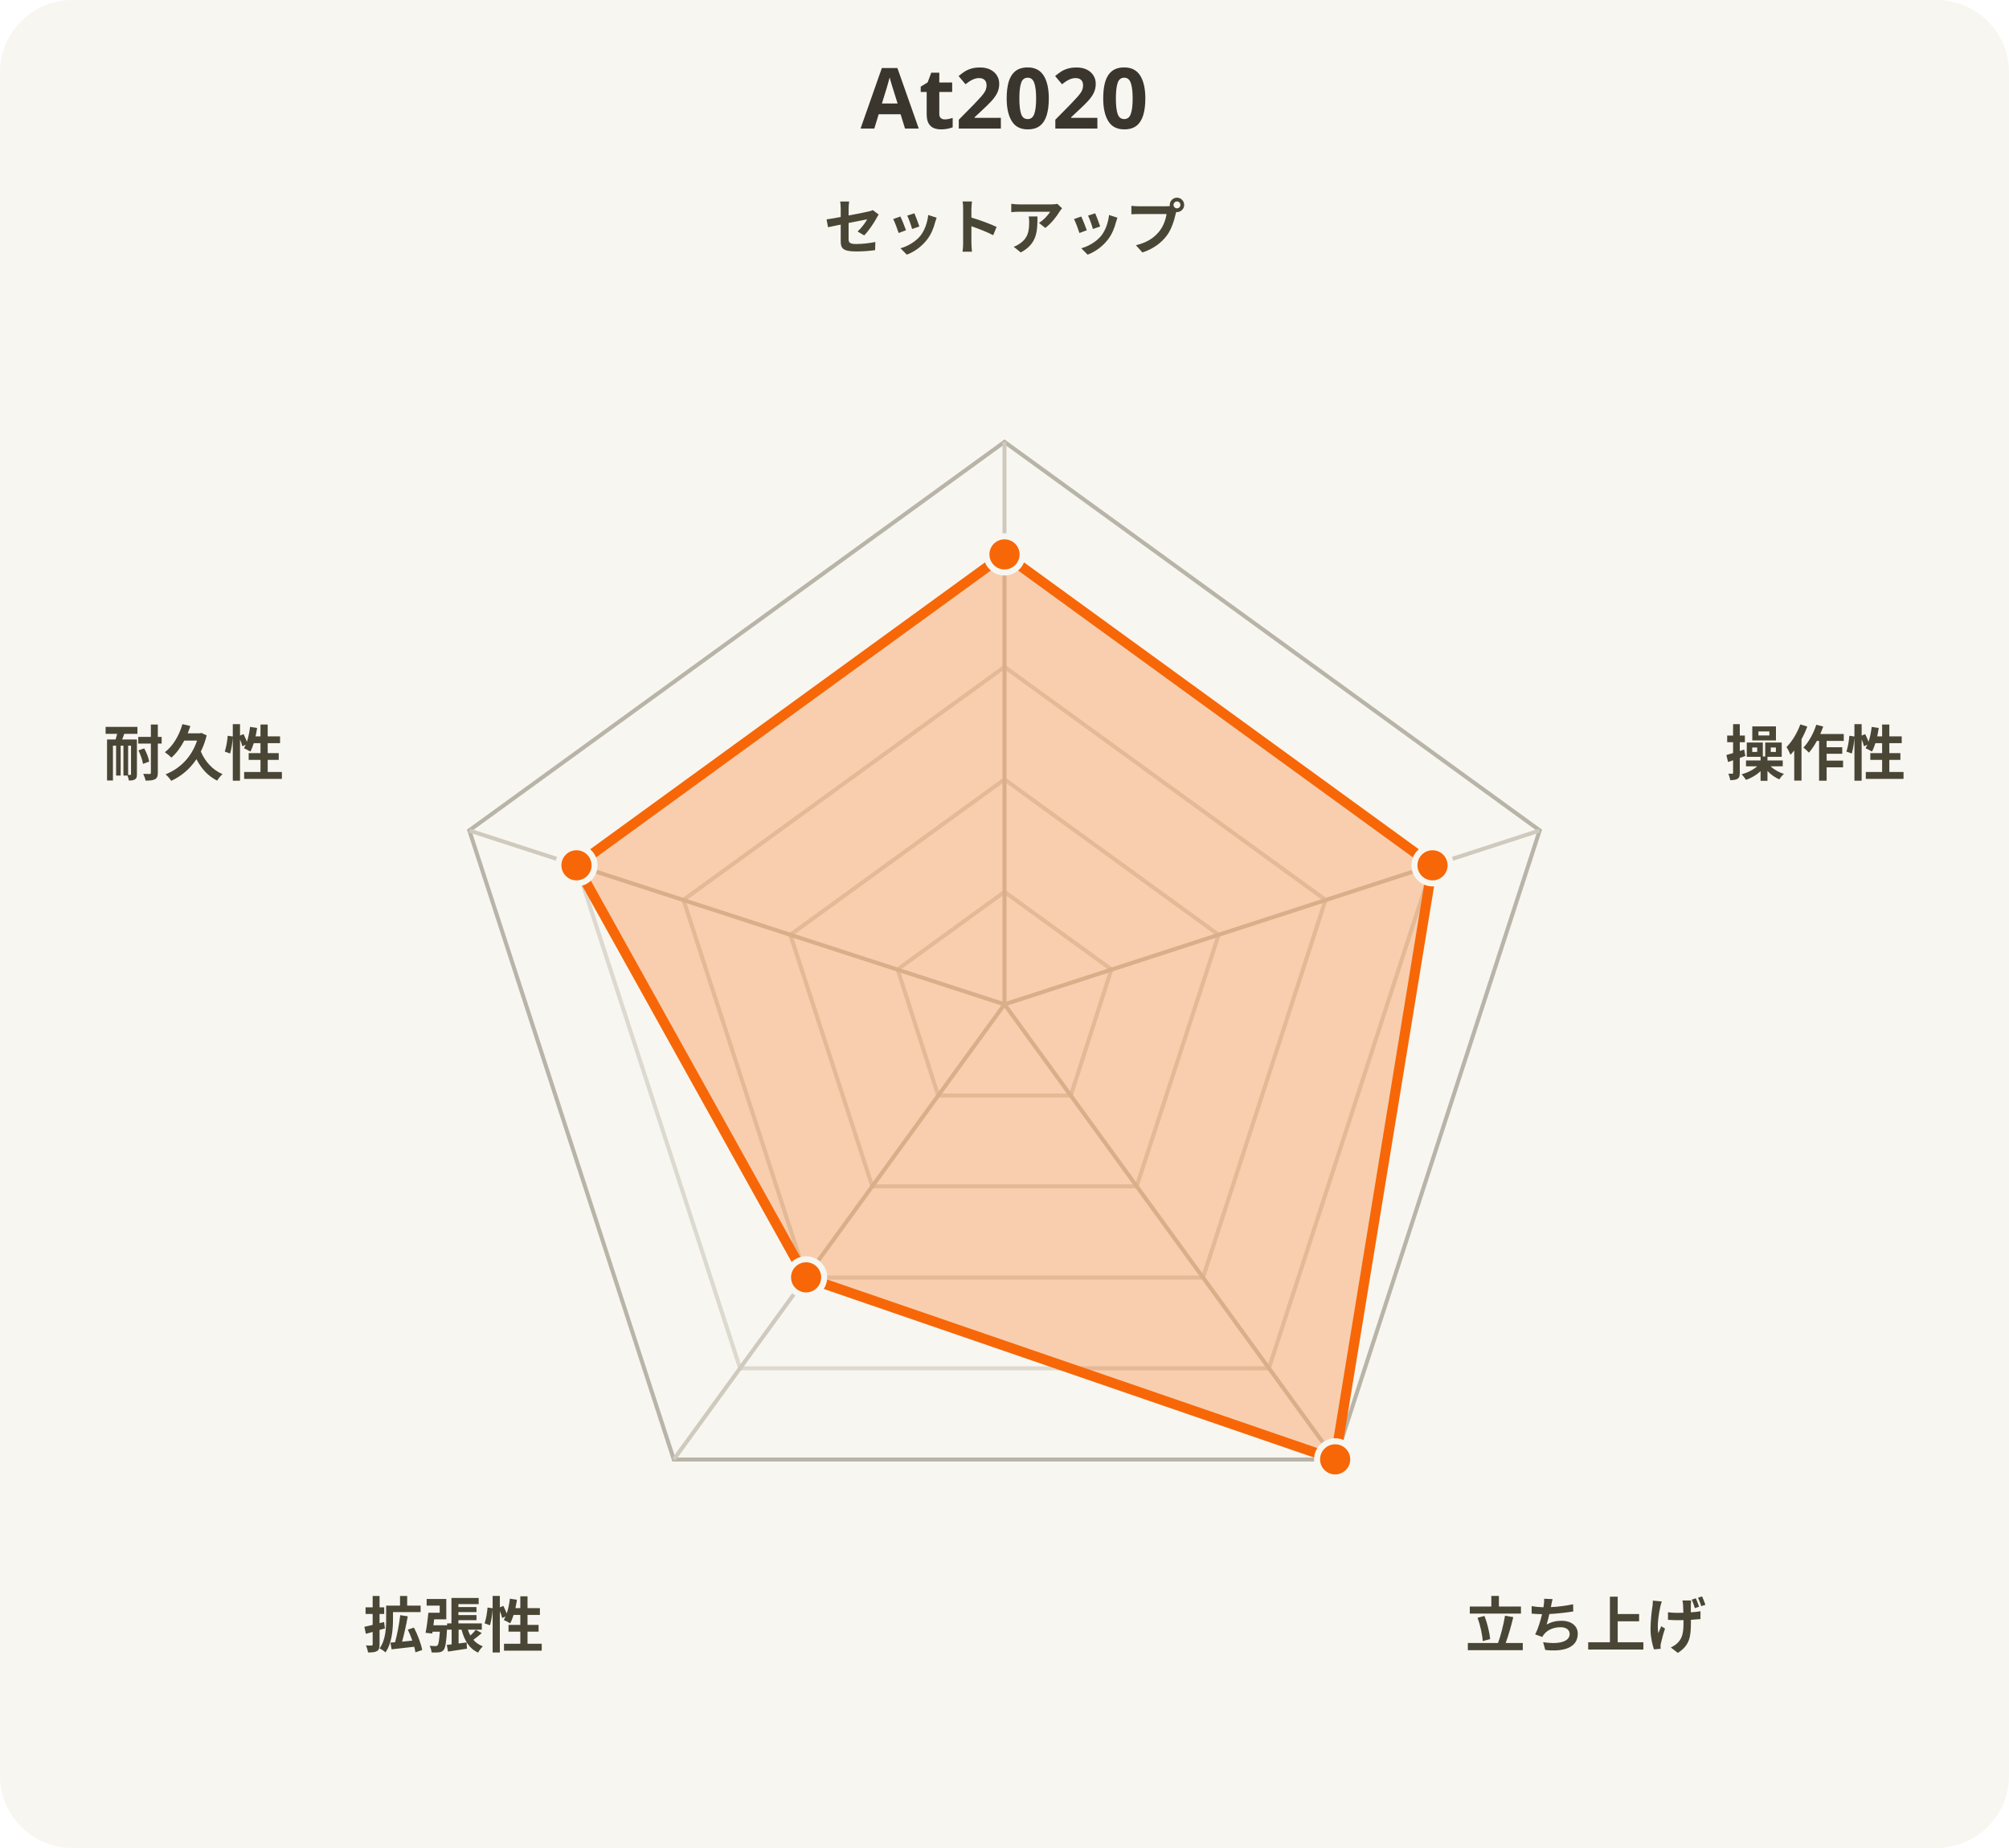
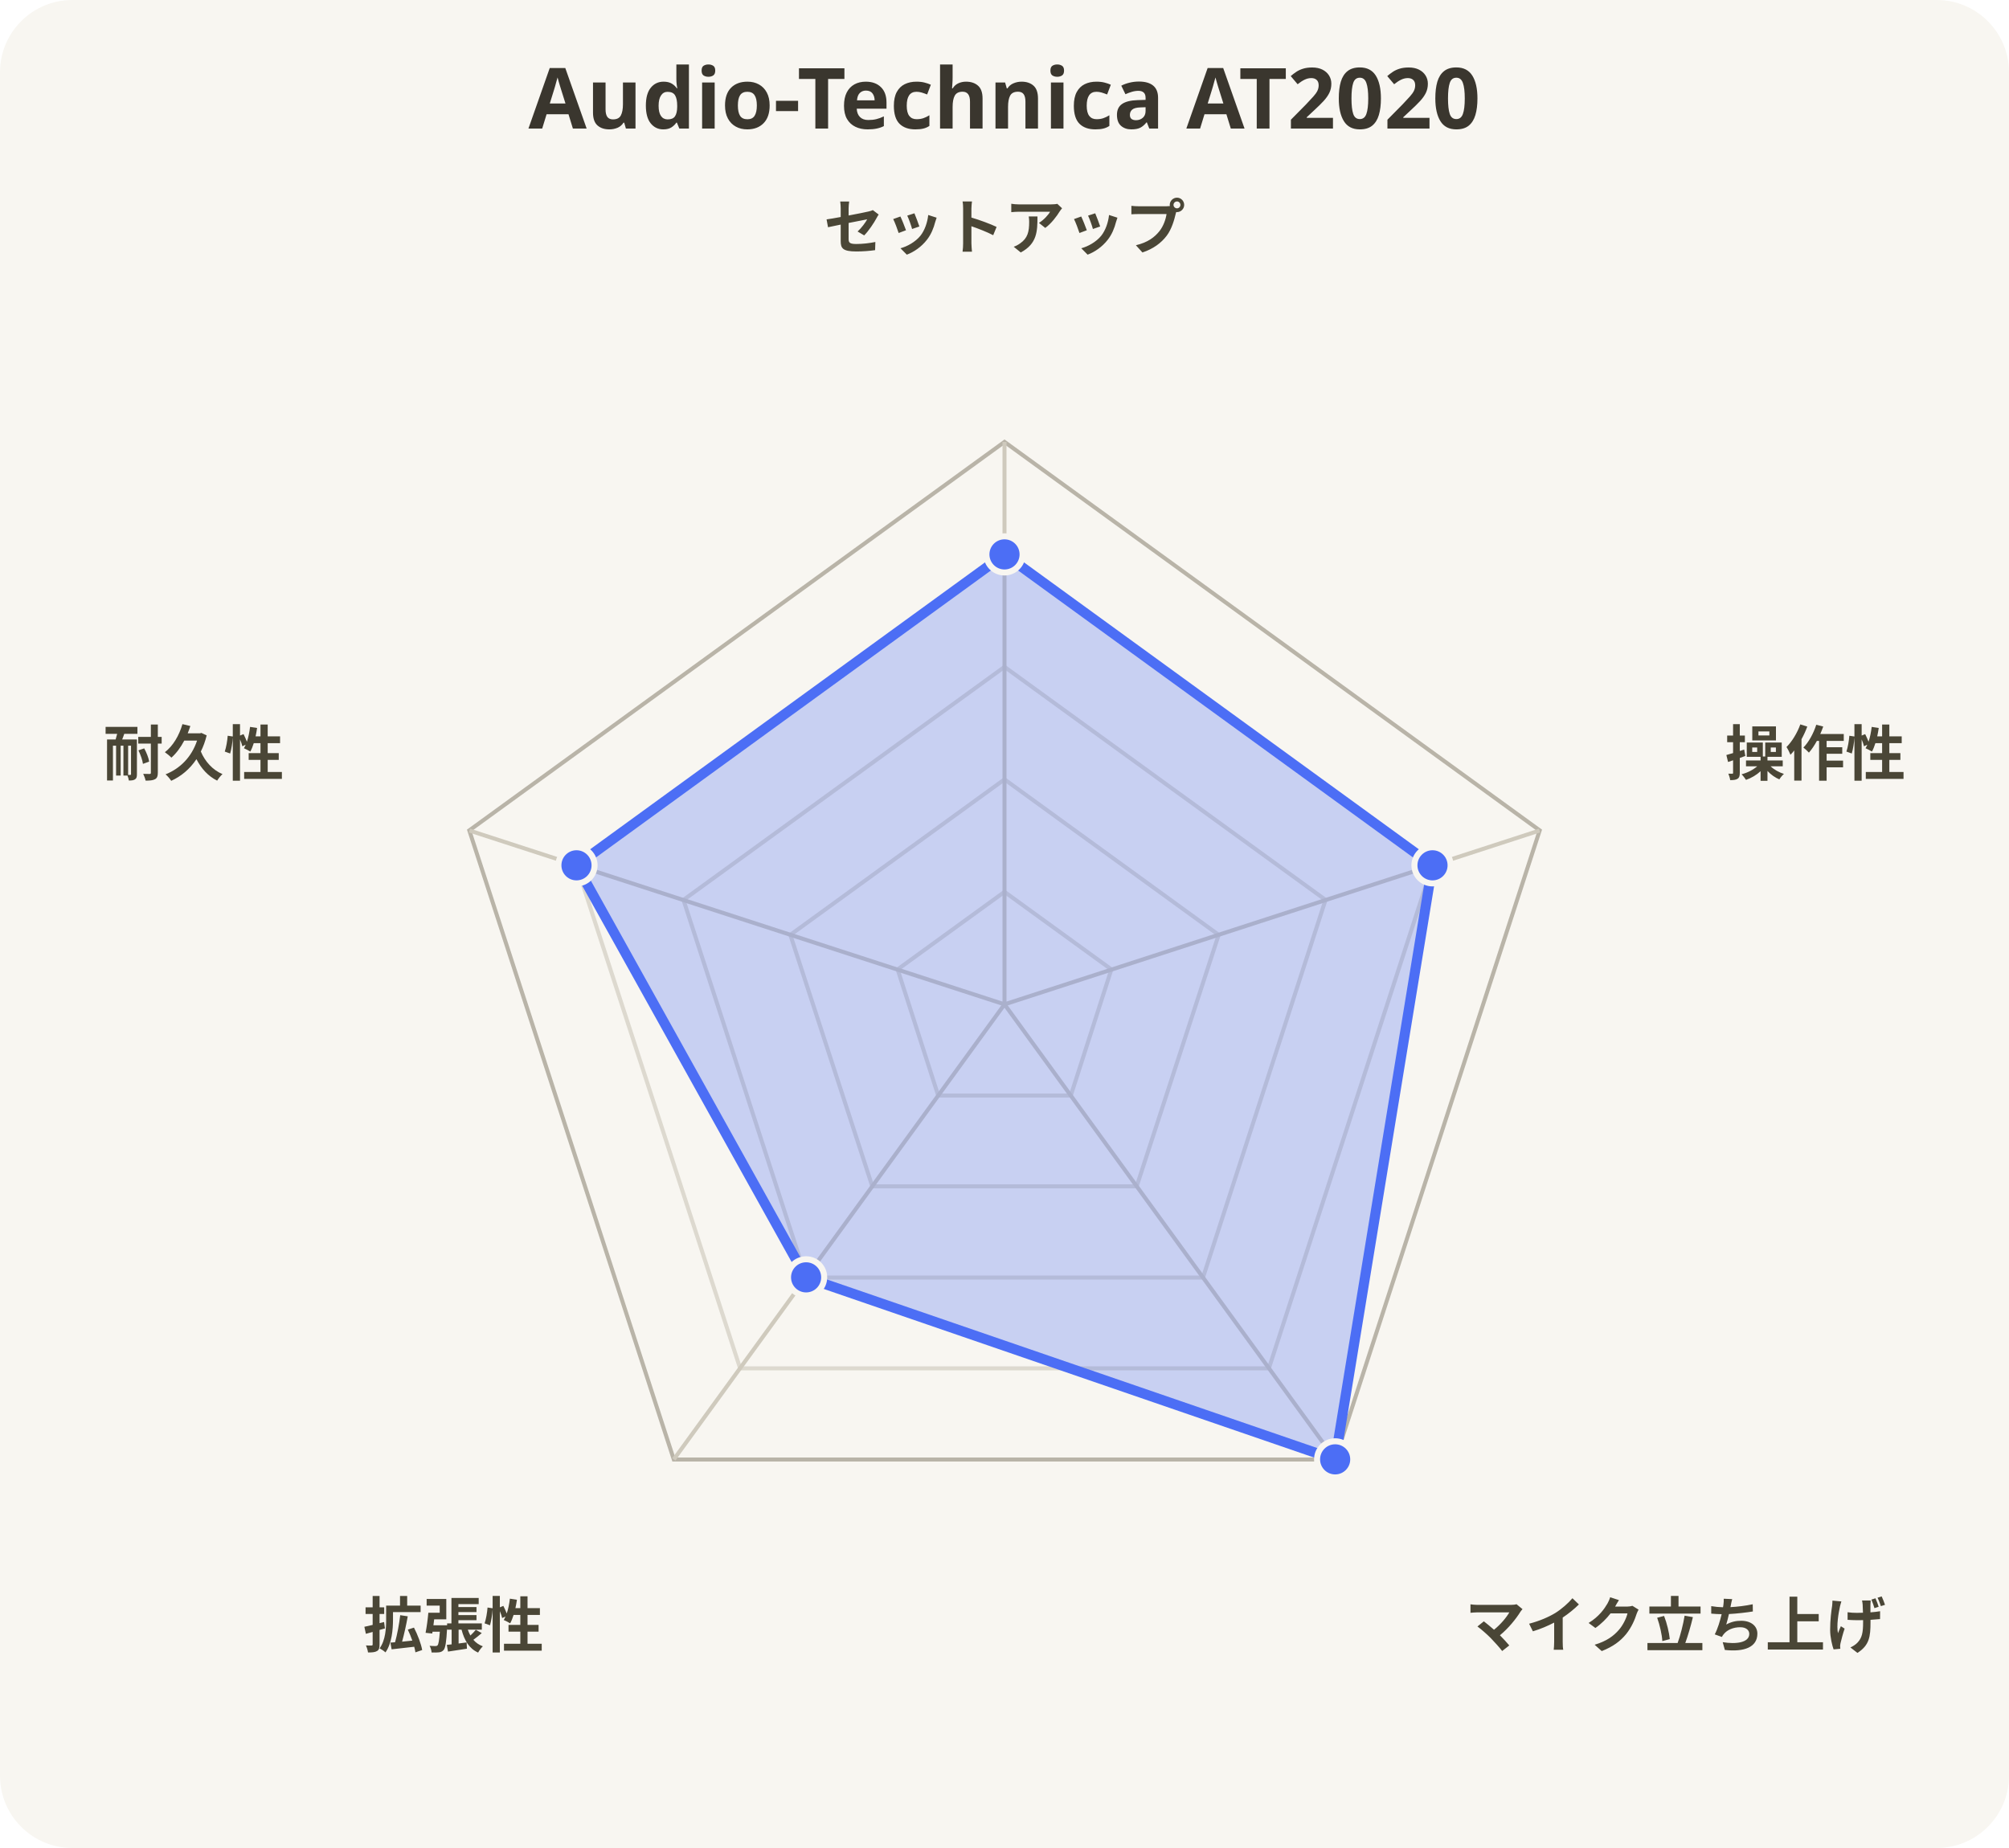
<svg xmlns="http://www.w3.org/2000/svg" viewBox="0 0 500 460" font-family="'Hiragino Sans','Noto Sans JP',sans-serif">
  <rect x="0" y="0" width="500" height="460" rx="18" fill="#F8F6F1" />
-   <text x="250" y="32" text-anchor="middle" font-size="21" font-weight="700" fill="#3A362E">At2020</text>
+   <text x="250" y="32" text-anchor="middle" font-size="21" font-weight="700" fill="#3A362E">Audio-Technica AT2020</text>
  <polygon points="250.0,222.0 276.6,241.3 266.5,272.7 233.5,272.7 223.4,241.3 " fill="none" stroke="#DDD9CF" stroke-width="1" />
  <polygon points="250.0,194.0 303.3,232.7 282.9,295.3 217.1,295.3 196.7,232.7 " fill="none" stroke="#DDD9CF" stroke-width="1" />
  <polygon points="250.0,166.0 329.9,224.0 299.4,318.0 200.6,318.0 170.1,224.0 " fill="none" stroke="#DDD9CF" stroke-width="1" />
  <polygon points="250.0,138.0 356.5,215.4 315.8,340.6 184.2,340.6 143.5,215.4 " fill="none" stroke="#DDD9CF" stroke-width="1" />
  <polygon points="250.0,110.0 383.2,206.7 332.3,363.3 167.7,363.3 116.8,206.7 " fill="none" stroke="#B9B4A8" stroke-width="1" />
  <line x1="250" y1="250" x2="250" y2="110" stroke="#CFCABD" stroke-width="1" />
  <line x1="250" y1="250" x2="383.154" y2="206.74" stroke="#CFCABD" stroke-width="1" />
  <line x1="250" y1="250" x2="332.292" y2="363.26" stroke="#CFCABD" stroke-width="1" />
  <line x1="250" y1="250" x2="167.708" y2="363.26" stroke="#CFCABD" stroke-width="1" />
  <line x1="250" y1="250" x2="116.846" y2="206.74" stroke="#CFCABD" stroke-width="1" />
  <text x="250" y="62" text-anchor="middle" font-size="15" font-weight="600" fill="#4A4636">セットアップ</text>
  <text x="429.296" y="192.998" text-anchor="start" font-size="15" font-weight="600" fill="#4A4636">操作性</text>
-   <text x="364.628" y="410.002" text-anchor="start" font-size="15" font-weight="600" fill="#4A4636">立ち上げ</text>
+   <text x="364.628" y="410.002" text-anchor="start" font-size="15" font-weight="600" fill="#4A4636">マイク立ち上げ</text>
  <text x="135.372" y="410.002" text-anchor="end" font-size="15" font-weight="600" fill="#4A4636">拡張性</text>
  <text x="70.704" y="192.998" text-anchor="end" font-size="15" font-weight="600" fill="#4A4636">耐久性</text>
-   <polygon points="250.0,138.0 356.5,215.4 332.3,363.3 200.6,318.0 143.5,215.4" fill="#F76707" fill-opacity="0.28" stroke="#F76707" stroke-width="2.5" stroke-linejoin="round" />
-   <circle cx="250" cy="138" r="4.5" fill="#F76707" stroke="#F8F6F1" stroke-width="1.5" />
-   <circle cx="356.523" cy="215.392" r="4.5" fill="#F76707" stroke="#F8F6F1" stroke-width="1.5" />
-   <circle cx="332.292" cy="363.26" r="4.5" fill="#F76707" stroke="#F8F6F1" stroke-width="1.5" />
-   <circle cx="200.625" cy="317.956" r="4.5" fill="#F76707" stroke="#F8F6F1" stroke-width="1.5" />
-   <circle cx="143.477" cy="215.392" r="4.5" fill="#F76707" stroke="#F8F6F1" stroke-width="1.5" />
+   <polygon points="250.0,138.0 356.5,215.4 332.3,363.3 200.6,318.0 143.5,215.4 " fill="#4C6EF5" fill-opacity="0.28" stroke="#4C6EF5" stroke-width="2.5" stroke-linejoin="round" />
+   <circle cx="250" cy="138" r="4.5" fill="#4C6EF5" stroke="#F8F6F1" stroke-width="1.5" />
+   <circle cx="356.523" cy="215.392" r="4.5" fill="#4C6EF5" stroke="#F8F6F1" stroke-width="1.5" />
+   <circle cx="332.292" cy="363.26" r="4.5" fill="#4C6EF5" stroke="#F8F6F1" stroke-width="1.5" />
+   <circle cx="200.625" cy="317.956" r="4.5" fill="#4C6EF5" stroke="#F8F6F1" stroke-width="1.5" />
+   <circle cx="143.477" cy="215.392" r="4.5" fill="#4C6EF5" stroke="#F8F6F1" stroke-width="1.5" />
</svg>
